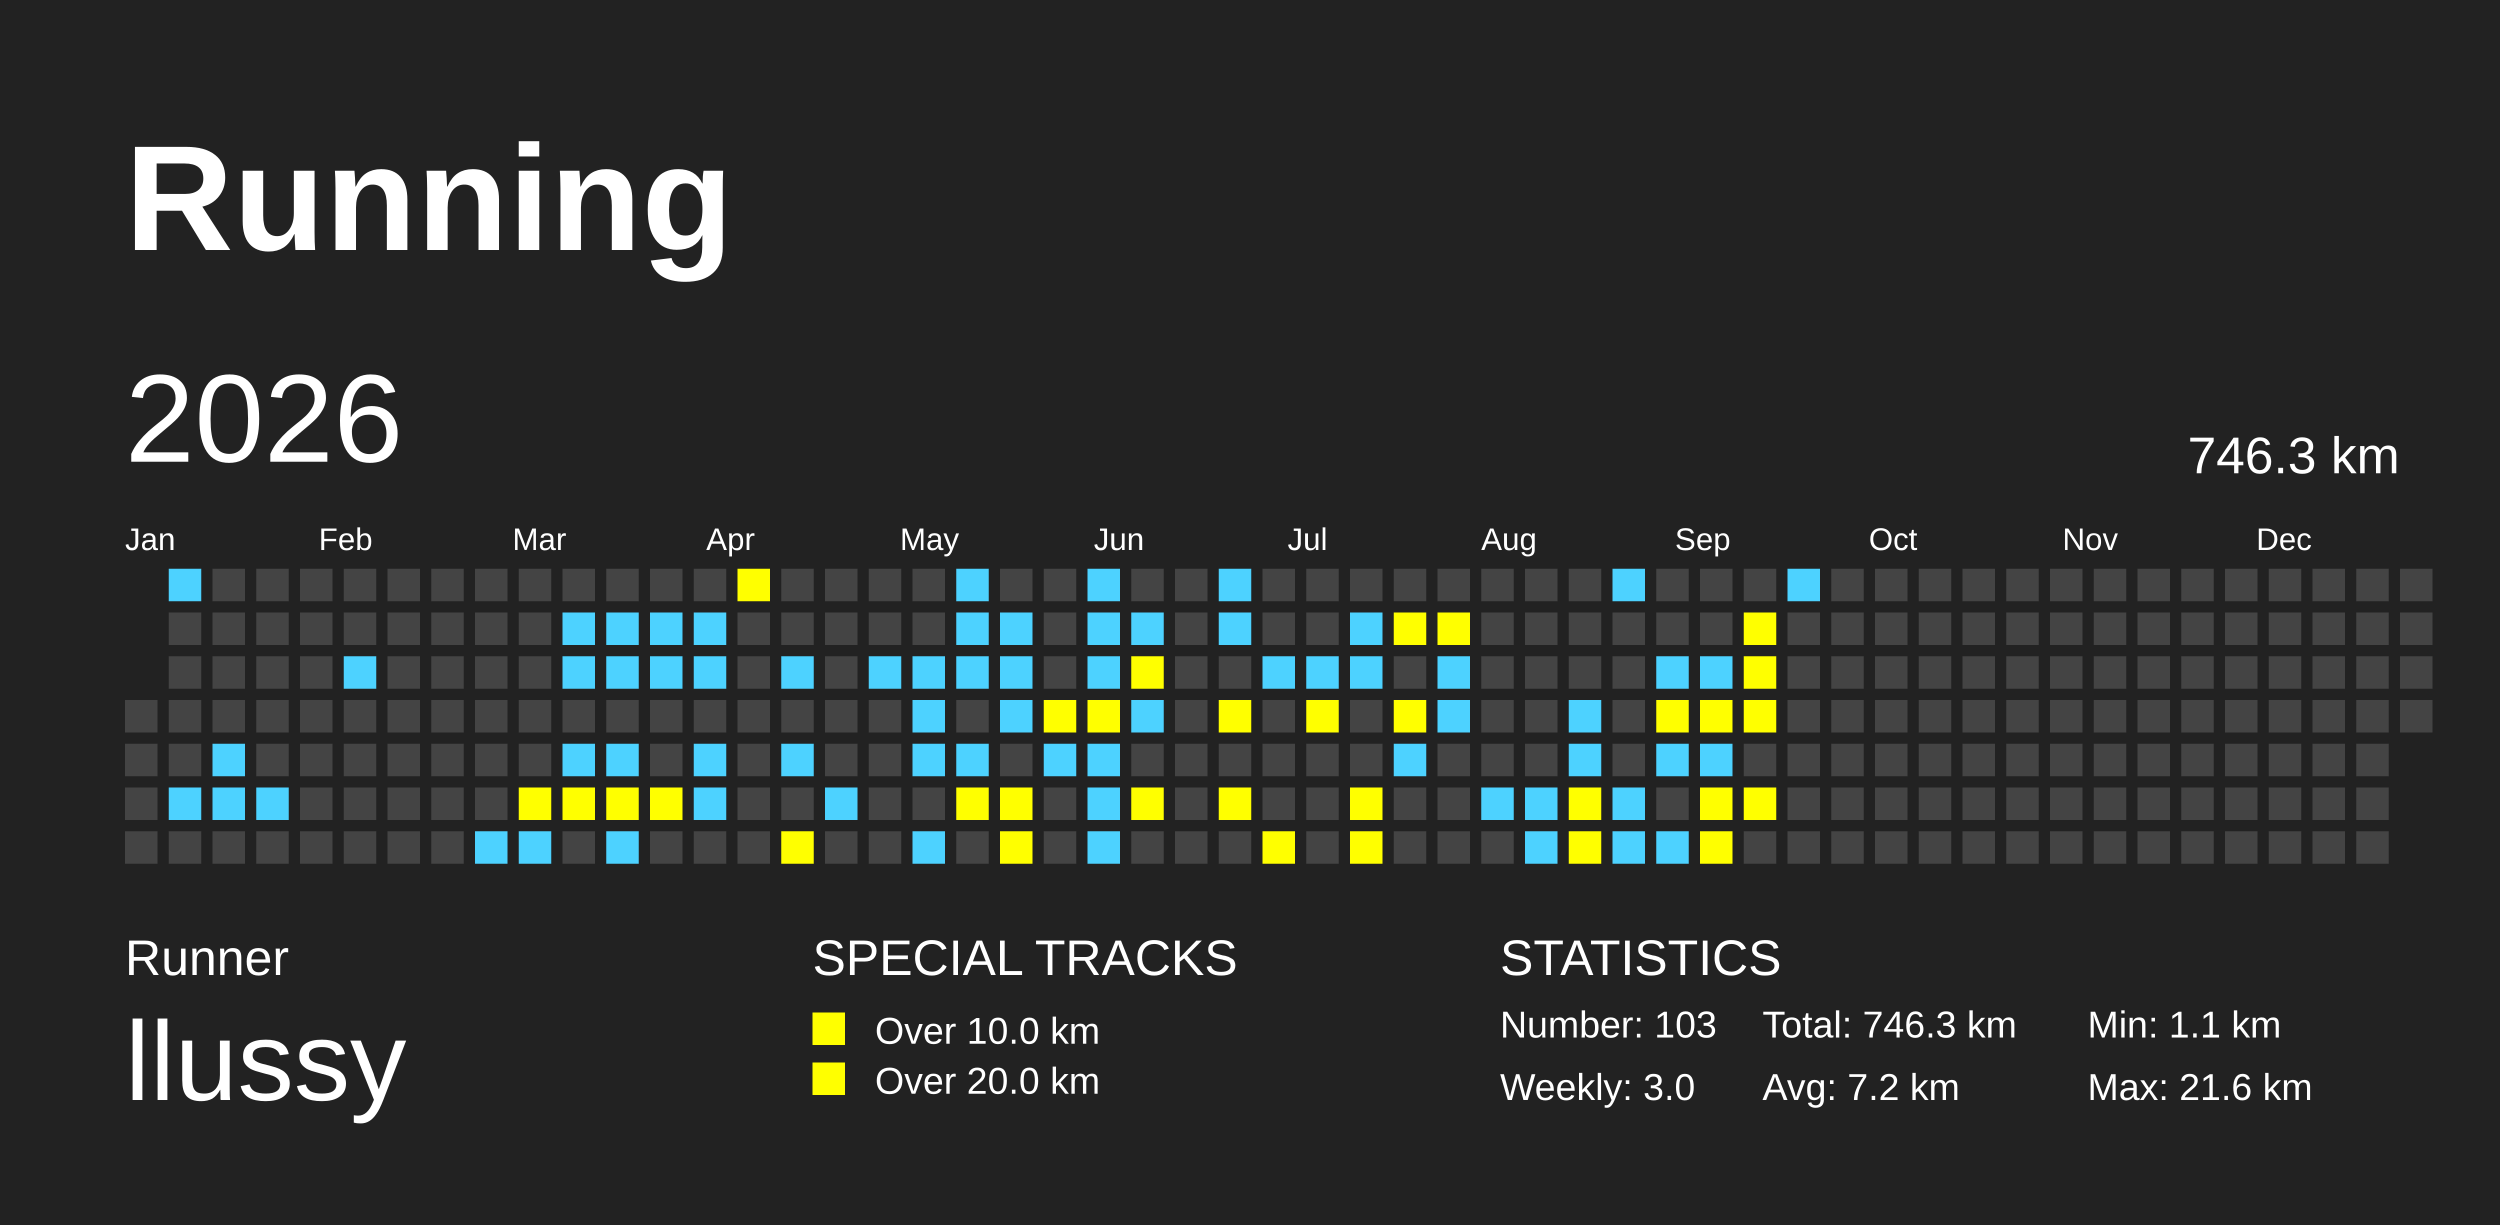
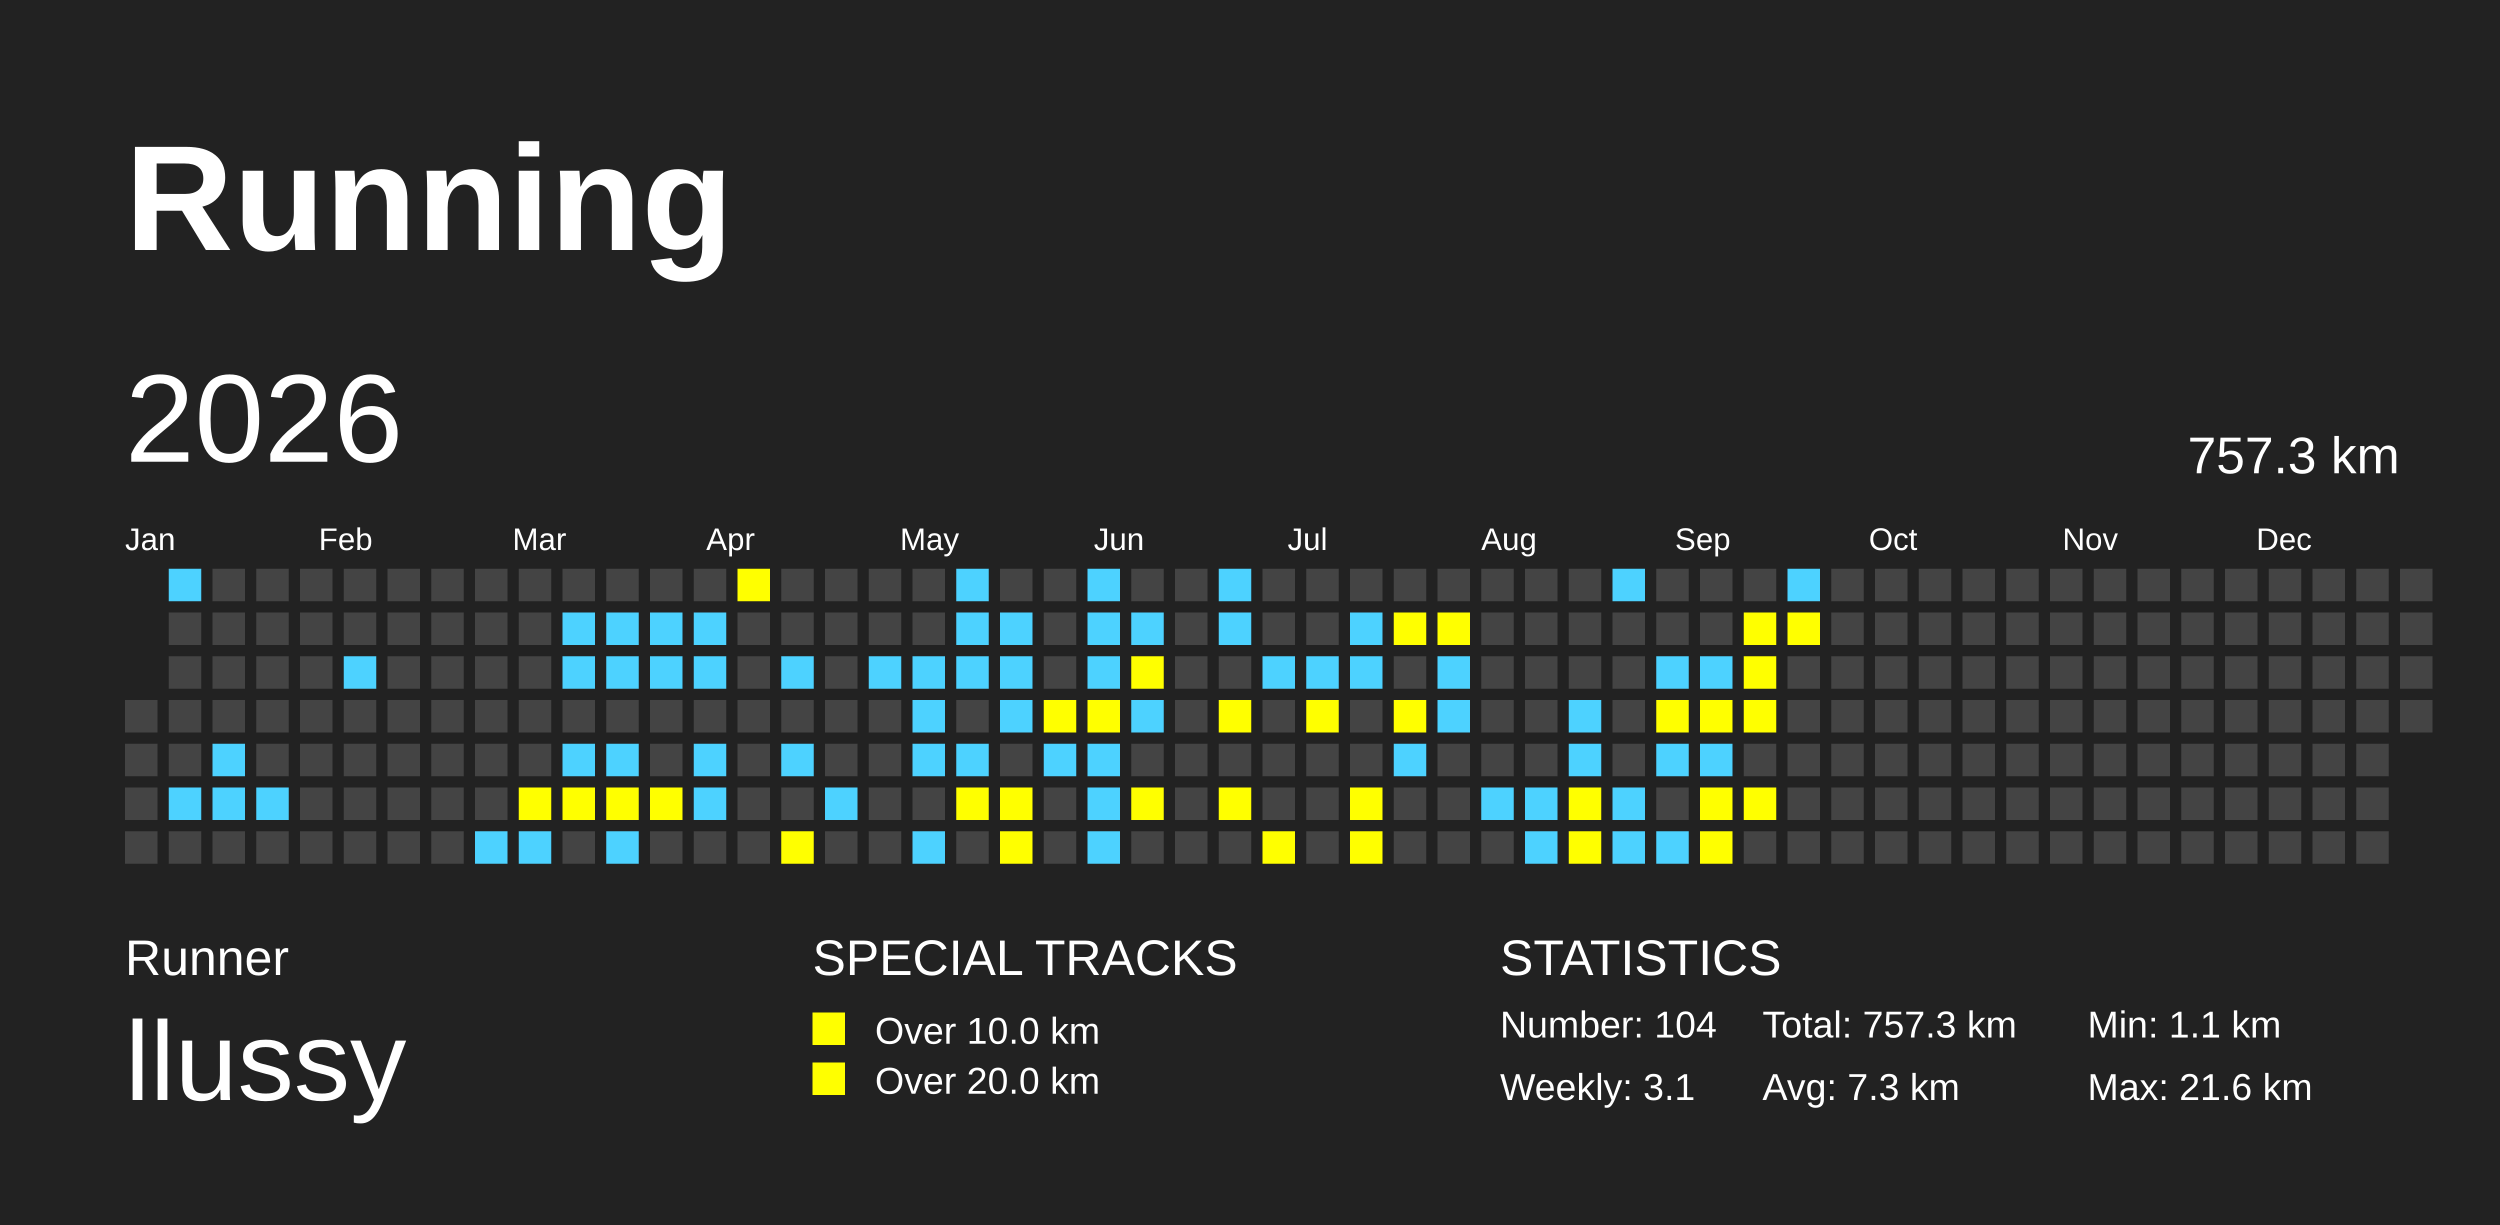
<svg xmlns="http://www.w3.org/2000/svg" baseProfile="full" height="98mm" version="1.1" viewBox="0,0,200,98" width="200mm">
  <defs>
    <pattern height="2" id="indoor-stripe" patternUnits="userSpaceOnUse" width="2">
      <line stroke="white" stroke-opacity="0.45" stroke-width="0.5" x1="0" x2="2" y1="2" y2="0" />
    </pattern>
  </defs>
  <rect fill="#222222" height="98" width="200" x="0" y="0" />
  <text fill="#FFFFFF" style="font-size:12px; font-family:Arial; font-weight:bold;" x="10" y="20">Running</text>
  <text fill="#FFFFFF" style="font-size:4px; font-family:Arial" x="10" y="78">Runner</text>
  <text fill="#FFFFFF" style="font-size:9px; font-family:Arial" x="10" y="88">llussy</text>
  <text fill="#FFFFFF" style="font-size:4px; font-family:Arial" x="65" y="78">SPECIAL TRACKS</text>
  <rect fill="#FFFF00" height="2.6" width="2.6" x="65" y="81" />
  <text fill="#FFFFFF" style="font-size:3px; font-family:Arial" x="70" y="83.5">Over 10.0 km</text>
  <rect fill="#FFFF00" height="2.6" width="2.6" x="65" y="85" />
  <text fill="#FFFFFF" style="font-size:3px; font-family:Arial" x="70" y="87.5">Over 20.0 km</text>
  <text fill="#FFFFFF" style="font-size:4px; font-family:Arial" x="120" y="78">STATISTICS</text>
-   <text fill="#FFFFFF" style="font-size:3px; font-family:Arial" x="120" y="83">Number: 103</text>
-   <text fill="#FFFFFF" style="font-size:3px; font-family:Arial" x="120" y="88">Weekly: 3.0</text>
-   <text fill="#FFFFFF" style="font-size:3px; font-family:Arial" x="141" y="83">Total: 746.3 km</text>
-   <text fill="#FFFFFF" style="font-size:3px; font-family:Arial" x="141" y="88">Avg: 7.2 km</text>
+   <text fill="#FFFFFF" style="font-size:3px; font-family:Arial" x="120" y="83">Number: 104</text>
+   <text fill="#FFFFFF" style="font-size:3px; font-family:Arial" x="120" y="88">Weekly: 3.1</text>
+   <text fill="#FFFFFF" style="font-size:3px; font-family:Arial" x="141" y="83">Total: 757.3 km</text>
+   <text fill="#FFFFFF" style="font-size:3px; font-family:Arial" x="141" y="88">Avg: 7.3 km</text>
  <text fill="#FFFFFF" style="font-size:3px; font-family:Arial" x="167" y="83">Min: 1.1 km</text>
  <text fill="#FFFFFF" style="font-size:3px; font-family:Arial" x="167" y="88">Max: 21.6 km</text>
  <text dominant-baseline="hanging" fill="#FFFFFF" style="font-size:10.0px; font-family:Arial;" x="10" y="30">2026</text>
-   <text dominant-baseline="hanging" fill="#FFFFFF" style="font-size:4.125px; font-family:Arial;" x="175" y="35">746.3 km</text>
+   <text dominant-baseline="hanging" fill="#FFFFFF" style="font-size:4.125px; font-family:Arial;" x="175" y="35">757.3 km</text>
  <text fill="#FFFFFF" style="font-size:2.5px; font-family:Arial" x="10.0" y="44">Jan</text>
  <text fill="#FFFFFF" style="font-size:2.5px; font-family:Arial" x="25.5" y="44">Feb</text>
  <text fill="#FFFFFF" style="font-size:2.5px; font-family:Arial" x="41.0" y="44">Mar</text>
  <text fill="#FFFFFF" style="font-size:2.5px; font-family:Arial" x="56.5" y="44">Apr</text>
  <text fill="#FFFFFF" style="font-size:2.5px; font-family:Arial" x="72.0" y="44">May</text>
  <text fill="#FFFFFF" style="font-size:2.5px; font-family:Arial" x="87.5" y="44">Jun</text>
  <text fill="#FFFFFF" style="font-size:2.5px; font-family:Arial" x="103.0" y="44">Jul</text>
  <text fill="#FFFFFF" style="font-size:2.5px; font-family:Arial" x="118.5" y="44">Aug</text>
  <text fill="#FFFFFF" style="font-size:2.5px; font-family:Arial" x="134.0" y="44">Sep</text>
  <text fill="#FFFFFF" style="font-size:2.5px; font-family:Arial" x="149.5" y="44">Oct</text>
  <text fill="#FFFFFF" style="font-size:2.5px; font-family:Arial" x="165.0" y="44">Nov</text>
  <text fill="#FFFFFF" style="font-size:2.5px; font-family:Arial" x="180.5" y="44">Dec</text>
  <rect fill="#444444" height="2.6" width="2.6" x="10.0" y="56.0" />
  <rect fill="#444444" height="2.6" width="2.6" x="10.0" y="59.5" />
  <rect fill="#444444" height="2.6" width="2.6" x="10.0" y="63.0" />
  <rect fill="#444444" height="2.6" width="2.6" x="10.0" y="66.5" />
  <rect fill="#4dd2ff" height="2.6" width="2.6" x="13.5" y="45.5" />
  <rect fill="#444444" height="2.6" width="2.6" x="13.5" y="49.0" />
  <rect fill="#444444" height="2.6" width="2.6" x="13.5" y="52.5" />
  <rect fill="#444444" height="2.6" width="2.6" x="13.5" y="56.0" />
  <rect fill="#444444" height="2.6" width="2.6" x="13.5" y="59.5" />
  <rect fill="#4dd2ff" height="2.6" width="2.6" x="13.5" y="63.0" />
  <rect fill="#444444" height="2.6" width="2.6" x="13.5" y="66.5" />
  <rect fill="#444444" height="2.6" width="2.6" x="17.0" y="45.5" />
  <rect fill="#444444" height="2.6" width="2.6" x="17.0" y="49.0" />
  <rect fill="#444444" height="2.6" width="2.6" x="17.0" y="52.5" />
  <rect fill="#444444" height="2.6" width="2.6" x="17.0" y="56.0" />
  <rect fill="#4dd2ff" height="2.6" width="2.6" x="17.0" y="59.5" />
  <rect fill="#4dd2ff" height="2.6" width="2.6" x="17.0" y="63.0" />
  <rect fill="#444444" height="2.6" width="2.6" x="17.0" y="66.5" />
  <rect fill="#444444" height="2.6" width="2.6" x="20.5" y="45.5" />
  <rect fill="#444444" height="2.6" width="2.6" x="20.5" y="49.0" />
  <rect fill="#444444" height="2.6" width="2.6" x="20.5" y="52.5" />
  <rect fill="#444444" height="2.6" width="2.6" x="20.5" y="56.0" />
  <rect fill="#444444" height="2.6" width="2.6" x="20.5" y="59.5" />
  <rect fill="#4dd2ff" height="2.6" width="2.6" x="20.5" y="63.0" />
  <rect fill="#444444" height="2.6" width="2.6" x="20.5" y="66.5" />
  <rect fill="#444444" height="2.6" width="2.6" x="24.0" y="45.5" />
  <rect fill="#444444" height="2.6" width="2.6" x="24.0" y="49.0" />
  <rect fill="#444444" height="2.6" width="2.6" x="24.0" y="52.5" />
  <rect fill="#444444" height="2.6" width="2.6" x="24.0" y="56.0" />
  <rect fill="#444444" height="2.6" width="2.6" x="24.0" y="59.5" />
  <rect fill="#444444" height="2.6" width="2.6" x="24.0" y="63.0" />
  <rect fill="#444444" height="2.6" width="2.6" x="24.0" y="66.5" />
  <rect fill="#444444" height="2.6" width="2.6" x="27.5" y="45.5" />
  <rect fill="#444444" height="2.6" width="2.6" x="27.5" y="49.0" />
  <rect fill="#4dd2ff" height="2.6" width="2.6" x="27.5" y="52.5" />
  <rect fill="#444444" height="2.6" width="2.6" x="27.5" y="56.0" />
  <rect fill="#444444" height="2.6" width="2.6" x="27.5" y="59.5" />
  <rect fill="#444444" height="2.6" width="2.6" x="27.5" y="63.0" />
  <rect fill="#444444" height="2.6" width="2.6" x="27.5" y="66.5" />
  <rect fill="#444444" height="2.6" width="2.6" x="31.0" y="45.5" />
  <rect fill="#444444" height="2.6" width="2.6" x="31.0" y="49.0" />
  <rect fill="#444444" height="2.6" width="2.6" x="31.0" y="52.5" />
  <rect fill="#444444" height="2.6" width="2.6" x="31.0" y="56.0" />
  <rect fill="#444444" height="2.6" width="2.6" x="31.0" y="59.5" />
  <rect fill="#444444" height="2.6" width="2.6" x="31.0" y="63.0" />
  <rect fill="#444444" height="2.6" width="2.6" x="31.0" y="66.5" />
  <rect fill="#444444" height="2.6" width="2.6" x="34.5" y="45.5" />
  <rect fill="#444444" height="2.6" width="2.6" x="34.5" y="49.0" />
  <rect fill="#444444" height="2.6" width="2.6" x="34.5" y="52.5" />
  <rect fill="#444444" height="2.6" width="2.6" x="34.5" y="56.0" />
  <rect fill="#444444" height="2.6" width="2.6" x="34.5" y="59.5" />
  <rect fill="#444444" height="2.6" width="2.6" x="34.5" y="63.0" />
  <rect fill="#444444" height="2.6" width="2.6" x="34.5" y="66.5" />
  <rect fill="#444444" height="2.6" width="2.6" x="38.0" y="45.5" />
  <rect fill="#444444" height="2.6" width="2.6" x="38.0" y="49.0" />
  <rect fill="#444444" height="2.6" width="2.6" x="38.0" y="52.5" />
  <rect fill="#444444" height="2.6" width="2.6" x="38.0" y="56.0" />
  <rect fill="#444444" height="2.6" width="2.6" x="38.0" y="59.5" />
  <rect fill="#444444" height="2.6" width="2.6" x="38.0" y="63.0" />
  <rect fill="#4dd2ff" height="2.6" width="2.6" x="38.0" y="66.5" />
  <rect fill="#444444" height="2.6" width="2.6" x="41.5" y="45.5" />
  <rect fill="#444444" height="2.6" width="2.6" x="41.5" y="49.0" />
  <rect fill="#444444" height="2.6" width="2.6" x="41.5" y="52.5" />
  <rect fill="#444444" height="2.6" width="2.6" x="41.5" y="56.0" />
  <rect fill="#444444" height="2.6" width="2.6" x="41.5" y="59.5" />
  <rect fill="#ffff00" height="2.6" width="2.6" x="41.5" y="63.0" />
  <rect fill="#4dd2ff" height="2.6" width="2.6" x="41.5" y="66.5" />
  <rect fill="#444444" height="2.6" width="2.6" x="45.0" y="45.5" />
  <rect fill="#4dd2ff" height="2.6" width="2.6" x="45.0" y="49.0" />
  <rect fill="#4dd2ff" height="2.6" width="2.6" x="45.0" y="52.5" />
  <rect fill="#444444" height="2.6" width="2.6" x="45.0" y="56.0" />
  <rect fill="#4dd2ff" height="2.6" width="2.6" x="45.0" y="59.5" />
  <rect fill="#ffff00" height="2.6" width="2.6" x="45.0" y="63.0" />
  <rect fill="#444444" height="2.6" width="2.6" x="45.0" y="66.5" />
  <rect fill="#444444" height="2.6" width="2.6" x="48.5" y="45.5" />
  <rect fill="#4dd2ff" height="2.6" width="2.6" x="48.5" y="49.0" />
  <rect fill="#4dd2ff" height="2.6" width="2.6" x="48.5" y="52.5" />
  <rect fill="#444444" height="2.6" width="2.6" x="48.5" y="56.0" />
  <rect fill="#4dd2ff" height="2.6" width="2.6" x="48.5" y="59.5" />
  <rect fill="#ffff00" height="2.6" width="2.6" x="48.5" y="63.0" />
  <rect fill="#4dd2ff" height="2.6" width="2.6" x="48.5" y="66.5" />
  <rect fill="#444444" height="2.6" width="2.6" x="52.0" y="45.5" />
  <rect fill="#4dd2ff" height="2.6" width="2.6" x="52.0" y="49.0" />
  <rect fill="#4dd2ff" height="2.6" width="2.6" x="52.0" y="52.5" />
  <rect fill="#444444" height="2.6" width="2.6" x="52.0" y="56.0" />
  <rect fill="#444444" height="2.6" width="2.6" x="52.0" y="59.5" />
  <rect fill="#FFFF00" height="2.6" width="2.6" x="52.0" y="63.0" />
  <rect fill="#444444" height="2.6" width="2.6" x="52.0" y="66.5" />
  <rect fill="#444444" height="2.6" width="2.6" x="55.5" y="45.5" />
  <rect fill="#4dd2ff" height="2.6" width="2.6" x="55.5" y="49.0" />
  <rect fill="#4dd2ff" height="2.6" width="2.6" x="55.5" y="52.5" />
  <rect fill="#444444" height="2.6" width="2.6" x="55.5" y="56.0" />
  <rect fill="#4dd2ff" height="2.6" width="2.6" x="55.5" y="59.5" />
  <rect fill="#4dd2ff" height="2.6" width="2.6" x="55.5" y="63.0" />
  <rect fill="#444444" height="2.6" width="2.6" x="55.5" y="66.5" />
  <rect fill="#ffff00" height="2.6" width="2.6" x="59.0" y="45.5" />
  <rect fill="#444444" height="2.6" width="2.6" x="59.0" y="49.0" />
  <rect fill="#444444" height="2.6" width="2.6" x="59.0" y="52.5" />
  <rect fill="#444444" height="2.6" width="2.6" x="59.0" y="56.0" />
  <rect fill="#444444" height="2.6" width="2.6" x="59.0" y="59.5" />
  <rect fill="#444444" height="2.6" width="2.6" x="59.0" y="63.0" />
  <rect fill="#444444" height="2.6" width="2.6" x="59.0" y="66.5" />
  <rect fill="#444444" height="2.6" width="2.6" x="62.5" y="45.5" />
  <rect fill="#444444" height="2.6" width="2.6" x="62.5" y="49.0" />
  <rect fill="#4dd2ff" height="2.6" width="2.6" x="62.5" y="52.5" />
  <rect fill="#444444" height="2.6" width="2.6" x="62.5" y="56.0" />
  <rect fill="#4dd2ff" height="2.6" width="2.6" x="62.5" y="59.5" />
  <rect fill="#444444" height="2.6" width="2.6" x="62.5" y="63.0" />
  <rect fill="#ffff00" height="2.6" width="2.6" x="62.5" y="66.5" />
  <rect fill="#444444" height="2.6" width="2.6" x="66.0" y="45.5" />
  <rect fill="#444444" height="2.6" width="2.6" x="66.0" y="49.0" />
  <rect fill="#444444" height="2.6" width="2.6" x="66.0" y="52.5" />
  <rect fill="#444444" height="2.6" width="2.6" x="66.0" y="56.0" />
  <rect fill="#444444" height="2.6" width="2.6" x="66.0" y="59.5" />
  <rect fill="#4dd2ff" height="2.6" width="2.6" x="66.0" y="63.0" />
  <rect fill="#444444" height="2.6" width="2.6" x="66.0" y="66.5" />
  <rect fill="#444444" height="2.6" width="2.6" x="69.5" y="45.5" />
  <rect fill="#444444" height="2.6" width="2.6" x="69.5" y="49.0" />
  <rect fill="#4dd2ff" height="2.6" width="2.6" x="69.5" y="52.5" />
  <rect fill="#444444" height="2.6" width="2.6" x="69.5" y="56.0" />
  <rect fill="#444444" height="2.6" width="2.6" x="69.5" y="59.5" />
  <rect fill="#444444" height="2.6" width="2.6" x="69.5" y="63.0" />
  <rect fill="#444444" height="2.6" width="2.6" x="69.5" y="66.5" />
  <rect fill="#444444" height="2.6" width="2.6" x="73.0" y="45.5" />
  <rect fill="#444444" height="2.6" width="2.6" x="73.0" y="49.0" />
  <rect fill="#4dd2ff" height="2.6" width="2.6" x="73.0" y="52.5" />
  <rect fill="#4dd2ff" height="2.6" width="2.6" x="73.0" y="56.0" />
  <rect fill="#4dd2ff" height="2.6" width="2.6" x="73.0" y="59.5" />
  <rect fill="#444444" height="2.6" width="2.6" x="73.0" y="63.0" />
  <rect fill="#4dd2ff" height="2.6" width="2.6" x="73.0" y="66.5" />
  <rect fill="#4dd2ff" height="2.6" width="2.6" x="76.5" y="45.5" />
  <rect fill="#4dd2ff" height="2.6" width="2.6" x="76.5" y="49.0" />
  <rect fill="#4dd2ff" height="2.6" width="2.6" x="76.5" y="52.5" />
  <rect fill="#444444" height="2.6" width="2.6" x="76.5" y="56.0" />
  <rect fill="#4dd2ff" height="2.6" width="2.6" x="76.5" y="59.5" />
  <rect fill="#ffff00" height="2.6" width="2.6" x="76.5" y="63.0" />
  <rect fill="#444444" height="2.6" width="2.6" x="76.5" y="66.5" />
  <rect fill="#444444" height="2.6" width="2.6" x="80.0" y="45.5" />
  <rect fill="#4dd2ff" height="2.6" width="2.6" x="80.0" y="49.0" />
  <rect fill="#4dd2ff" height="2.6" width="2.6" x="80.0" y="52.5" />
  <rect fill="#4dd2ff" height="2.6" width="2.6" x="80.0" y="56.0" />
  <rect fill="#444444" height="2.6" width="2.6" x="80.0" y="59.5" />
  <rect fill="#ffff00" height="2.6" width="2.6" x="80.0" y="63.0" />
  <rect fill="#ffff00" height="2.6" width="2.6" x="80.0" y="66.5" />
  <rect fill="#444444" height="2.6" width="2.6" x="83.5" y="45.5" />
  <rect fill="#444444" height="2.6" width="2.6" x="83.5" y="49.0" />
  <rect fill="#444444" height="2.6" width="2.6" x="83.5" y="52.5" />
  <rect fill="#ffff00" height="2.6" width="2.6" x="83.5" y="56.0" />
  <rect fill="#4dd2ff" height="2.6" width="2.6" x="83.5" y="59.5" />
  <rect fill="#444444" height="2.6" width="2.6" x="83.5" y="63.0" />
  <rect fill="#444444" height="2.6" width="2.6" x="83.5" y="66.5" />
  <rect fill="#4dd2ff" height="2.6" width="2.6" x="87.0" y="45.5" />
  <rect fill="#4dd2ff" height="2.6" width="2.6" x="87.0" y="49.0" />
  <rect fill="#4dd2ff" height="2.6" width="2.6" x="87.0" y="52.5" />
  <rect fill="#ffff00" height="2.6" width="2.6" x="87.0" y="56.0" />
  <rect fill="#4dd2ff" height="2.6" width="2.6" x="87.0" y="59.5" />
  <rect fill="#4dd2ff" height="2.6" width="2.6" x="87.0" y="63.0" />
  <rect fill="#4dd2ff" height="2.6" width="2.6" x="87.0" y="66.5" />
  <rect fill="#444444" height="2.6" width="2.6" x="90.5" y="45.5" />
  <rect fill="#4dd2ff" height="2.6" width="2.6" x="90.5" y="49.0" />
  <rect fill="#ffff00" height="2.6" width="2.6" x="90.5" y="52.5" />
  <rect fill="#4dd2ff" height="2.6" width="2.6" x="90.5" y="56.0" />
  <rect fill="#444444" height="2.6" width="2.6" x="90.5" y="59.5" />
  <rect fill="#ffff00" height="2.6" width="2.6" x="90.5" y="63.0" />
  <rect fill="#444444" height="2.6" width="2.6" x="90.5" y="66.5" />
  <rect fill="#444444" height="2.6" width="2.6" x="94.0" y="45.5" />
  <rect fill="#444444" height="2.6" width="2.6" x="94.0" y="49.0" />
  <rect fill="#444444" height="2.6" width="2.6" x="94.0" y="52.5" />
  <rect fill="#444444" height="2.6" width="2.6" x="94.0" y="56.0" />
  <rect fill="#444444" height="2.6" width="2.6" x="94.0" y="59.5" />
  <rect fill="#444444" height="2.6" width="2.6" x="94.0" y="63.0" />
  <rect fill="#444444" height="2.6" width="2.6" x="94.0" y="66.5" />
  <rect fill="#4dd2ff" height="2.6" width="2.6" x="97.5" y="45.5" />
  <rect fill="#4dd2ff" height="2.6" width="2.6" x="97.5" y="49.0" />
  <rect fill="#444444" height="2.6" width="2.6" x="97.5" y="52.5" />
  <rect fill="#ffff00" height="2.6" width="2.6" x="97.5" y="56.0" />
  <rect fill="#444444" height="2.6" width="2.6" x="97.5" y="59.5" />
  <rect fill="#FFFF00" height="2.6" width="2.6" x="97.5" y="63.0" />
  <rect fill="#444444" height="2.6" width="2.6" x="97.5" y="66.5" />
  <rect fill="#444444" height="2.6" width="2.6" x="101.0" y="45.5" />
  <rect fill="#444444" height="2.6" width="2.6" x="101.0" y="49.0" />
  <rect fill="#4dd2ff" height="2.6" width="2.6" x="101.0" y="52.5" />
  <rect fill="#444444" height="2.6" width="2.6" x="101.0" y="56.0" />
  <rect fill="#444444" height="2.6" width="2.6" x="101.0" y="59.5" />
  <rect fill="#444444" height="2.6" width="2.6" x="101.0" y="63.0" />
  <rect fill="#ffff00" height="2.6" width="2.6" x="101.0" y="66.5" />
  <rect fill="#444444" height="2.6" width="2.6" x="104.5" y="45.5" />
  <rect fill="#444444" height="2.6" width="2.6" x="104.5" y="49.0" />
  <rect fill="#4dd2ff" height="2.6" width="2.6" x="104.5" y="52.5" />
  <rect fill="#ffff00" height="2.6" width="2.6" x="104.5" y="56.0" />
  <rect fill="#444444" height="2.6" width="2.6" x="104.5" y="59.5" />
  <rect fill="#444444" height="2.6" width="2.6" x="104.5" y="63.0" />
  <rect fill="#444444" height="2.6" width="2.6" x="104.5" y="66.5" />
  <rect fill="#444444" height="2.6" width="2.6" x="108.0" y="45.5" />
  <rect fill="#4dd2ff" height="2.6" width="2.6" x="108.0" y="49.0" />
  <rect fill="#4dd2ff" height="2.6" width="2.6" x="108.0" y="52.5" />
  <rect fill="#444444" height="2.6" width="2.6" x="108.0" y="56.0" />
  <rect fill="#444444" height="2.6" width="2.6" x="108.0" y="59.5" />
  <rect fill="#ffff00" height="2.6" width="2.6" x="108.0" y="63.0" />
  <rect fill="#ffff00" height="2.6" width="2.6" x="108.0" y="66.5" />
  <rect fill="#444444" height="2.6" width="2.6" x="111.5" y="45.5" />
  <rect fill="#ffff00" height="2.6" width="2.6" x="111.5" y="49.0" />
  <rect fill="#444444" height="2.6" width="2.6" x="111.5" y="52.5" />
  <rect fill="#ffff00" height="2.6" width="2.6" x="111.5" y="56.0" />
  <rect fill="#4dd2ff" height="2.6" width="2.6" x="111.5" y="59.5" />
  <rect fill="#444444" height="2.6" width="2.6" x="111.5" y="63.0" />
  <rect fill="#444444" height="2.6" width="2.6" x="111.5" y="66.5" />
  <rect fill="#444444" height="2.6" width="2.6" x="115.0" y="45.5" />
  <rect fill="#ffff00" height="2.6" width="2.6" x="115.0" y="49.0" />
  <rect fill="#4dd2ff" height="2.6" width="2.6" x="115.0" y="52.5" />
  <rect fill="#4dd2ff" height="2.6" width="2.6" x="115.0" y="56.0" />
  <rect fill="#444444" height="2.6" width="2.6" x="115.0" y="59.5" />
  <rect fill="#444444" height="2.6" width="2.6" x="115.0" y="63.0" />
  <rect fill="#444444" height="2.6" width="2.6" x="115.0" y="66.5" />
  <rect fill="#444444" height="2.6" width="2.6" x="118.5" y="45.5" />
  <rect fill="#444444" height="2.6" width="2.6" x="118.5" y="49.0" />
  <rect fill="#444444" height="2.6" width="2.6" x="118.5" y="52.5" />
  <rect fill="#444444" height="2.6" width="2.6" x="118.5" y="56.0" />
  <rect fill="#444444" height="2.6" width="2.6" x="118.5" y="59.5" />
  <rect fill="#4dd2ff" height="2.6" width="2.6" x="118.5" y="63.0" />
  <rect fill="#444444" height="2.6" width="2.6" x="118.5" y="66.5" />
  <rect fill="#444444" height="2.6" width="2.6" x="122.0" y="45.5" />
  <rect fill="#444444" height="2.6" width="2.6" x="122.0" y="49.0" />
  <rect fill="#444444" height="2.6" width="2.6" x="122.0" y="52.5" />
  <rect fill="#444444" height="2.6" width="2.6" x="122.0" y="56.0" />
  <rect fill="#444444" height="2.6" width="2.6" x="122.0" y="59.5" />
  <rect fill="#4dd2ff" height="2.6" width="2.6" x="122.0" y="63.0" />
  <rect fill="#4dd2ff" height="2.6" width="2.6" x="122.0" y="66.5" />
  <rect fill="#444444" height="2.6" width="2.6" x="125.5" y="45.5" />
  <rect fill="#444444" height="2.6" width="2.6" x="125.5" y="49.0" />
  <rect fill="#444444" height="2.6" width="2.6" x="125.5" y="52.5" />
  <rect fill="#4dd2ff" height="2.6" width="2.6" x="125.5" y="56.0" />
  <rect fill="#4dd2ff" height="2.6" width="2.6" x="125.5" y="59.5" />
  <rect fill="#ffff00" height="2.6" width="2.6" x="125.5" y="63.0" />
  <rect fill="#ffff00" height="2.6" width="2.6" x="125.5" y="66.5" />
  <rect fill="#4dd2ff" height="2.6" width="2.6" x="129.0" y="45.5" />
  <rect fill="#444444" height="2.6" width="2.6" x="129.0" y="49.0" />
  <rect fill="#444444" height="2.6" width="2.6" x="129.0" y="52.5" />
  <rect fill="#444444" height="2.6" width="2.6" x="129.0" y="56.0" />
  <rect fill="#444444" height="2.6" width="2.6" x="129.0" y="59.5" />
  <rect fill="#4dd2ff" height="2.6" width="2.6" x="129.0" y="63.0" />
  <rect fill="#4dd2ff" height="2.6" width="2.6" x="129.0" y="66.5" />
  <rect fill="#444444" height="2.6" width="2.6" x="132.5" y="45.5" />
  <rect fill="#444444" height="2.6" width="2.6" x="132.5" y="49.0" />
  <rect fill="#4dd2ff" height="2.6" width="2.6" x="132.5" y="52.5" />
  <rect fill="#ffff00" height="2.6" width="2.6" x="132.5" y="56.0" />
  <rect fill="#4dd2ff" height="2.6" width="2.6" x="132.5" y="59.5" />
  <rect fill="#444444" height="2.6" width="2.6" x="132.5" y="63.0" />
  <rect fill="#4dd2ff" height="2.6" width="2.6" x="132.5" y="66.5" />
  <rect fill="#444444" height="2.6" width="2.6" x="136.0" y="45.5" />
  <rect fill="#444444" height="2.6" width="2.6" x="136.0" y="49.0" />
  <rect fill="#4dd2ff" height="2.6" width="2.6" x="136.0" y="52.5" />
  <rect fill="#ffff00" height="2.6" width="2.6" x="136.0" y="56.0" />
  <rect fill="#4dd2ff" height="2.6" width="2.6" x="136.0" y="59.5" />
  <rect fill="#ffff00" height="2.6" width="2.6" x="136.0" y="63.0" />
  <rect fill="#ffff00" height="2.6" width="2.6" x="136.0" y="66.5" />
  <rect fill="#444444" height="2.6" width="2.6" x="139.5" y="45.5" />
  <rect fill="#ffff00" height="2.6" width="2.6" x="139.5" y="49.0" />
  <rect fill="#ffff00" height="2.6" width="2.6" x="139.5" y="52.5" />
  <rect fill="#ffff00" height="2.6" width="2.6" x="139.5" y="56.0" />
  <rect fill="#444444" height="2.6" width="2.6" x="139.5" y="59.5" />
  <rect fill="#FFFF00" height="2.6" width="2.6" x="139.5" y="63.0" />
  <rect fill="#444444" height="2.6" width="2.6" x="139.5" y="66.5" />
  <rect fill="#4dd2ff" height="2.6" width="2.6" x="143.0" y="45.5" />
-   <rect fill="#444444" height="2.6" width="2.6" x="143.0" y="49.0" />
+   <rect fill="#ffff00" height="2.6" width="2.6" x="143.0" y="49.0" />
  <rect fill="#444444" height="2.6" width="2.6" x="143.0" y="52.5" />
  <rect fill="#444444" height="2.6" width="2.6" x="143.0" y="56.0" />
  <rect fill="#444444" height="2.6" width="2.6" x="143.0" y="59.5" />
  <rect fill="#444444" height="2.6" width="2.6" x="143.0" y="63.0" />
  <rect fill="#444444" height="2.6" width="2.6" x="143.0" y="66.5" />
  <rect fill="#444444" height="2.6" width="2.6" x="146.5" y="45.5" />
  <rect fill="#444444" height="2.6" width="2.6" x="146.5" y="49.0" />
  <rect fill="#444444" height="2.6" width="2.6" x="146.5" y="52.5" />
  <rect fill="#444444" height="2.6" width="2.6" x="146.5" y="56.0" />
  <rect fill="#444444" height="2.6" width="2.6" x="146.5" y="59.5" />
  <rect fill="#444444" height="2.6" width="2.6" x="146.5" y="63.0" />
  <rect fill="#444444" height="2.6" width="2.6" x="146.5" y="66.5" />
  <rect fill="#444444" height="2.6" width="2.6" x="150.0" y="45.5" />
  <rect fill="#444444" height="2.6" width="2.6" x="150.0" y="49.0" />
  <rect fill="#444444" height="2.6" width="2.6" x="150.0" y="52.5" />
  <rect fill="#444444" height="2.6" width="2.6" x="150.0" y="56.0" />
  <rect fill="#444444" height="2.6" width="2.6" x="150.0" y="59.5" />
  <rect fill="#444444" height="2.6" width="2.6" x="150.0" y="63.0" />
  <rect fill="#444444" height="2.6" width="2.6" x="150.0" y="66.5" />
  <rect fill="#444444" height="2.6" width="2.6" x="153.5" y="45.5" />
  <rect fill="#444444" height="2.6" width="2.6" x="153.5" y="49.0" />
  <rect fill="#444444" height="2.6" width="2.6" x="153.5" y="52.5" />
  <rect fill="#444444" height="2.6" width="2.6" x="153.5" y="56.0" />
  <rect fill="#444444" height="2.6" width="2.6" x="153.5" y="59.5" />
  <rect fill="#444444" height="2.6" width="2.6" x="153.5" y="63.0" />
  <rect fill="#444444" height="2.6" width="2.6" x="153.5" y="66.5" />
  <rect fill="#444444" height="2.6" width="2.6" x="157.0" y="45.5" />
  <rect fill="#444444" height="2.6" width="2.6" x="157.0" y="49.0" />
  <rect fill="#444444" height="2.6" width="2.6" x="157.0" y="52.5" />
  <rect fill="#444444" height="2.6" width="2.6" x="157.0" y="56.0" />
  <rect fill="#444444" height="2.6" width="2.6" x="157.0" y="59.5" />
  <rect fill="#444444" height="2.6" width="2.6" x="157.0" y="63.0" />
  <rect fill="#444444" height="2.6" width="2.6" x="157.0" y="66.5" />
  <rect fill="#444444" height="2.6" width="2.6" x="160.5" y="45.5" />
  <rect fill="#444444" height="2.6" width="2.6" x="160.5" y="49.0" />
  <rect fill="#444444" height="2.6" width="2.6" x="160.5" y="52.5" />
  <rect fill="#444444" height="2.6" width="2.6" x="160.5" y="56.0" />
  <rect fill="#444444" height="2.6" width="2.6" x="160.5" y="59.5" />
  <rect fill="#444444" height="2.6" width="2.6" x="160.5" y="63.0" />
  <rect fill="#444444" height="2.6" width="2.6" x="160.5" y="66.5" />
  <rect fill="#444444" height="2.6" width="2.6" x="164.0" y="45.5" />
  <rect fill="#444444" height="2.6" width="2.6" x="164.0" y="49.0" />
  <rect fill="#444444" height="2.6" width="2.6" x="164.0" y="52.5" />
  <rect fill="#444444" height="2.6" width="2.6" x="164.0" y="56.0" />
  <rect fill="#444444" height="2.6" width="2.6" x="164.0" y="59.5" />
  <rect fill="#444444" height="2.6" width="2.6" x="164.0" y="63.0" />
  <rect fill="#444444" height="2.6" width="2.6" x="164.0" y="66.5" />
  <rect fill="#444444" height="2.6" width="2.6" x="167.5" y="45.5" />
  <rect fill="#444444" height="2.6" width="2.6" x="167.5" y="49.0" />
  <rect fill="#444444" height="2.6" width="2.6" x="167.5" y="52.5" />
  <rect fill="#444444" height="2.6" width="2.6" x="167.5" y="56.0" />
  <rect fill="#444444" height="2.6" width="2.6" x="167.5" y="59.5" />
  <rect fill="#444444" height="2.6" width="2.6" x="167.5" y="63.0" />
  <rect fill="#444444" height="2.6" width="2.6" x="167.5" y="66.5" />
  <rect fill="#444444" height="2.6" width="2.6" x="171.0" y="45.5" />
  <rect fill="#444444" height="2.6" width="2.6" x="171.0" y="49.0" />
  <rect fill="#444444" height="2.6" width="2.6" x="171.0" y="52.5" />
  <rect fill="#444444" height="2.6" width="2.6" x="171.0" y="56.0" />
  <rect fill="#444444" height="2.6" width="2.6" x="171.0" y="59.5" />
  <rect fill="#444444" height="2.6" width="2.6" x="171.0" y="63.0" />
  <rect fill="#444444" height="2.6" width="2.6" x="171.0" y="66.5" />
  <rect fill="#444444" height="2.6" width="2.6" x="174.5" y="45.5" />
  <rect fill="#444444" height="2.6" width="2.6" x="174.5" y="49.0" />
  <rect fill="#444444" height="2.6" width="2.6" x="174.5" y="52.5" />
  <rect fill="#444444" height="2.6" width="2.6" x="174.5" y="56.0" />
  <rect fill="#444444" height="2.6" width="2.6" x="174.5" y="59.5" />
  <rect fill="#444444" height="2.6" width="2.6" x="174.5" y="63.0" />
  <rect fill="#444444" height="2.6" width="2.6" x="174.5" y="66.5" />
  <rect fill="#444444" height="2.6" width="2.6" x="178.0" y="45.5" />
  <rect fill="#444444" height="2.6" width="2.6" x="178.0" y="49.0" />
  <rect fill="#444444" height="2.6" width="2.6" x="178.0" y="52.5" />
  <rect fill="#444444" height="2.6" width="2.6" x="178.0" y="56.0" />
  <rect fill="#444444" height="2.6" width="2.6" x="178.0" y="59.5" />
  <rect fill="#444444" height="2.6" width="2.6" x="178.0" y="63.0" />
  <rect fill="#444444" height="2.6" width="2.6" x="178.0" y="66.5" />
  <rect fill="#444444" height="2.6" width="2.6" x="181.5" y="45.5" />
  <rect fill="#444444" height="2.6" width="2.6" x="181.5" y="49.0" />
  <rect fill="#444444" height="2.6" width="2.6" x="181.5" y="52.5" />
  <rect fill="#444444" height="2.6" width="2.6" x="181.5" y="56.0" />
  <rect fill="#444444" height="2.6" width="2.6" x="181.5" y="59.5" />
  <rect fill="#444444" height="2.6" width="2.6" x="181.5" y="63.0" />
  <rect fill="#444444" height="2.6" width="2.6" x="181.5" y="66.5" />
  <rect fill="#444444" height="2.6" width="2.6" x="185.0" y="45.5" />
  <rect fill="#444444" height="2.6" width="2.6" x="185.0" y="49.0" />
  <rect fill="#444444" height="2.6" width="2.6" x="185.0" y="52.5" />
  <rect fill="#444444" height="2.6" width="2.6" x="185.0" y="56.0" />
  <rect fill="#444444" height="2.6" width="2.6" x="185.0" y="59.5" />
  <rect fill="#444444" height="2.6" width="2.6" x="185.0" y="63.0" />
  <rect fill="#444444" height="2.6" width="2.6" x="185.0" y="66.5" />
  <rect fill="#444444" height="2.6" width="2.6" x="188.5" y="45.5" />
  <rect fill="#444444" height="2.6" width="2.6" x="188.5" y="49.0" />
  <rect fill="#444444" height="2.6" width="2.6" x="188.5" y="52.5" />
  <rect fill="#444444" height="2.6" width="2.6" x="188.5" y="56.0" />
  <rect fill="#444444" height="2.6" width="2.6" x="188.5" y="59.5" />
  <rect fill="#444444" height="2.6" width="2.6" x="188.5" y="63.0" />
  <rect fill="#444444" height="2.6" width="2.6" x="188.5" y="66.5" />
  <rect fill="#444444" height="2.6" width="2.6" x="192.0" y="45.5" />
  <rect fill="#444444" height="2.6" width="2.6" x="192.0" y="49.0" />
  <rect fill="#444444" height="2.6" width="2.6" x="192.0" y="52.5" />
  <rect fill="#444444" height="2.6" width="2.6" x="192.0" y="56.0" />
</svg>
